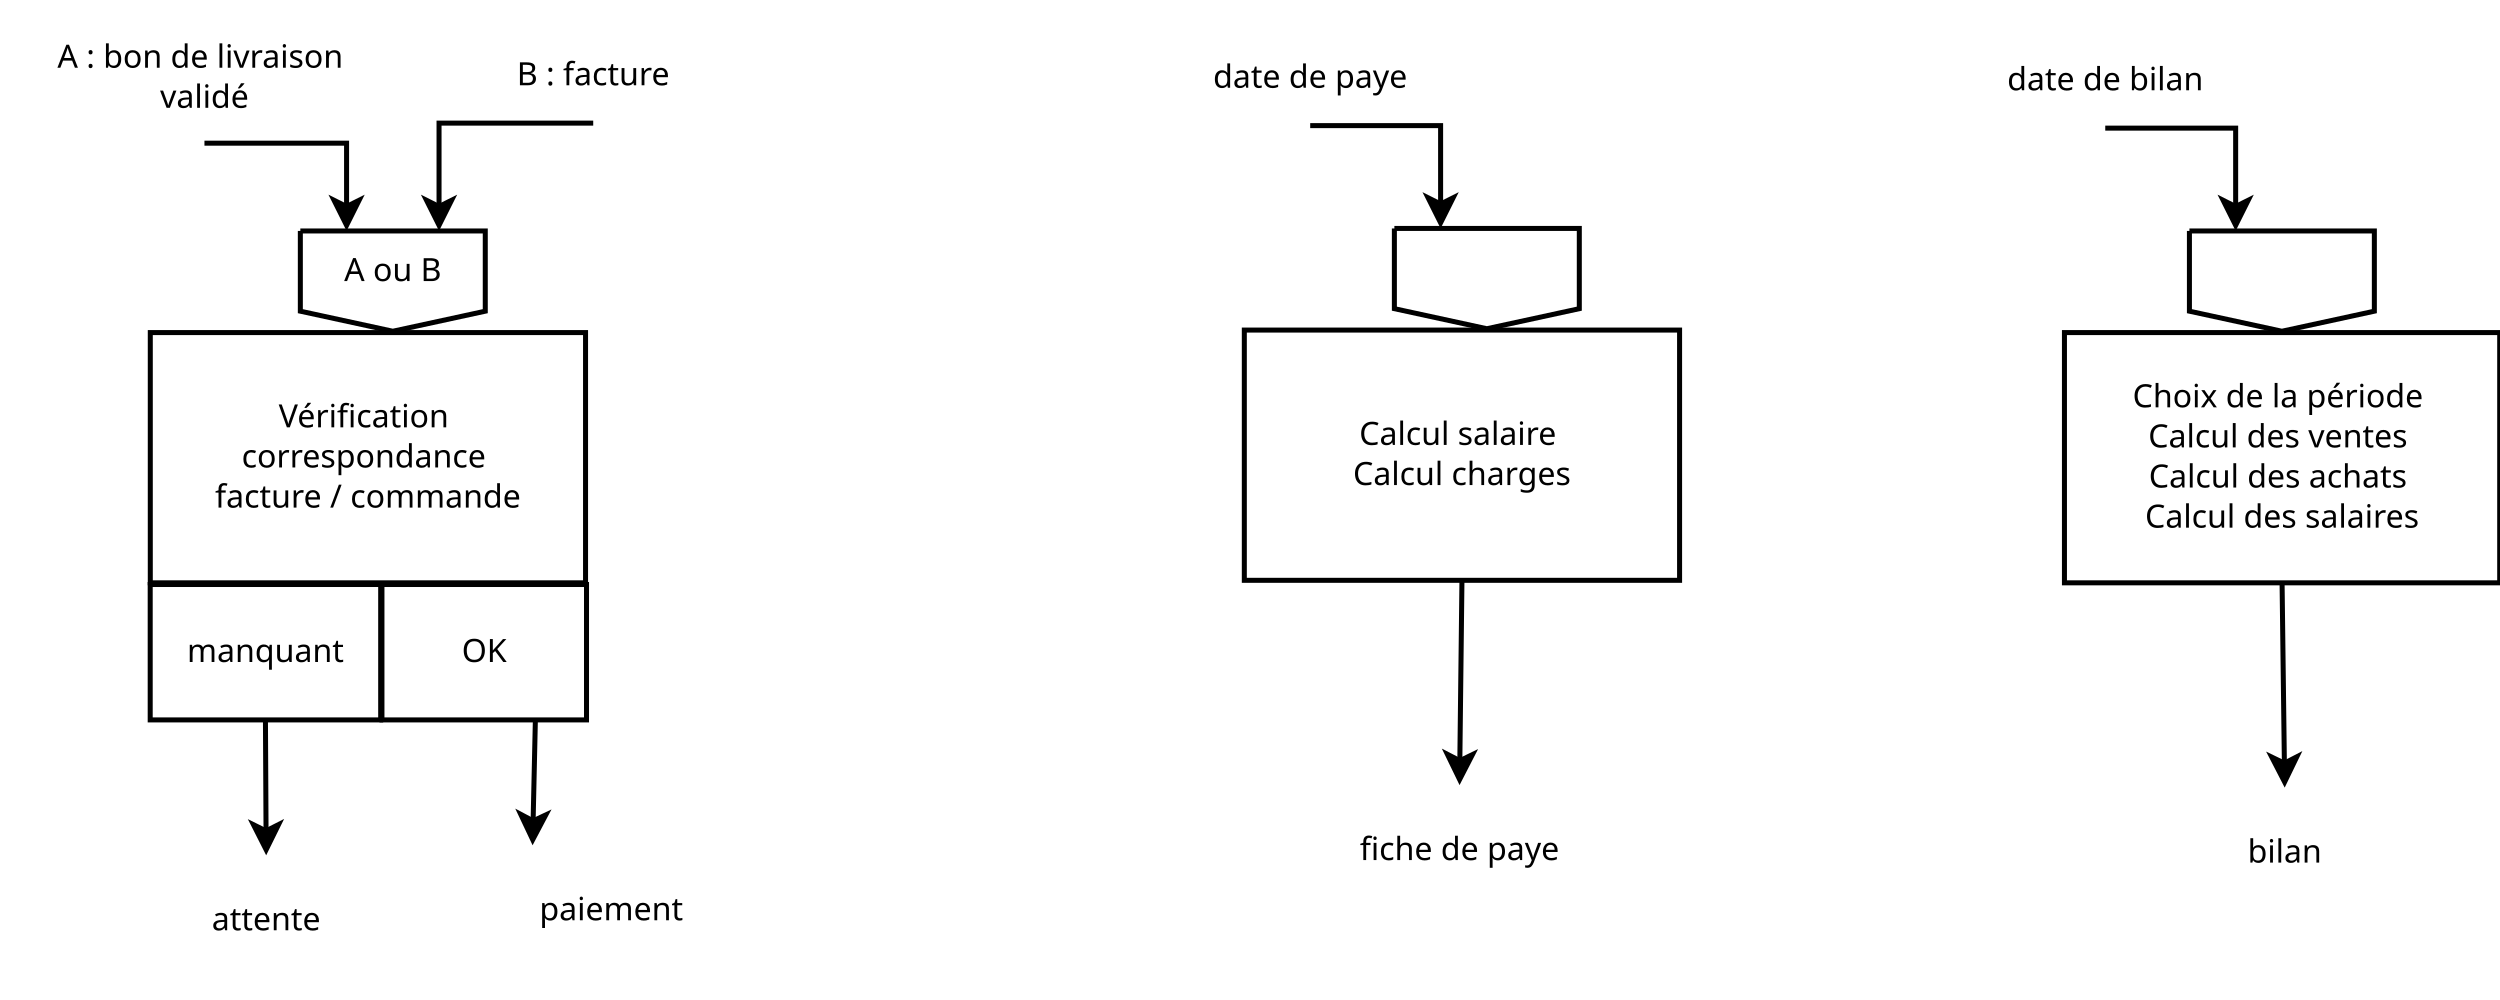
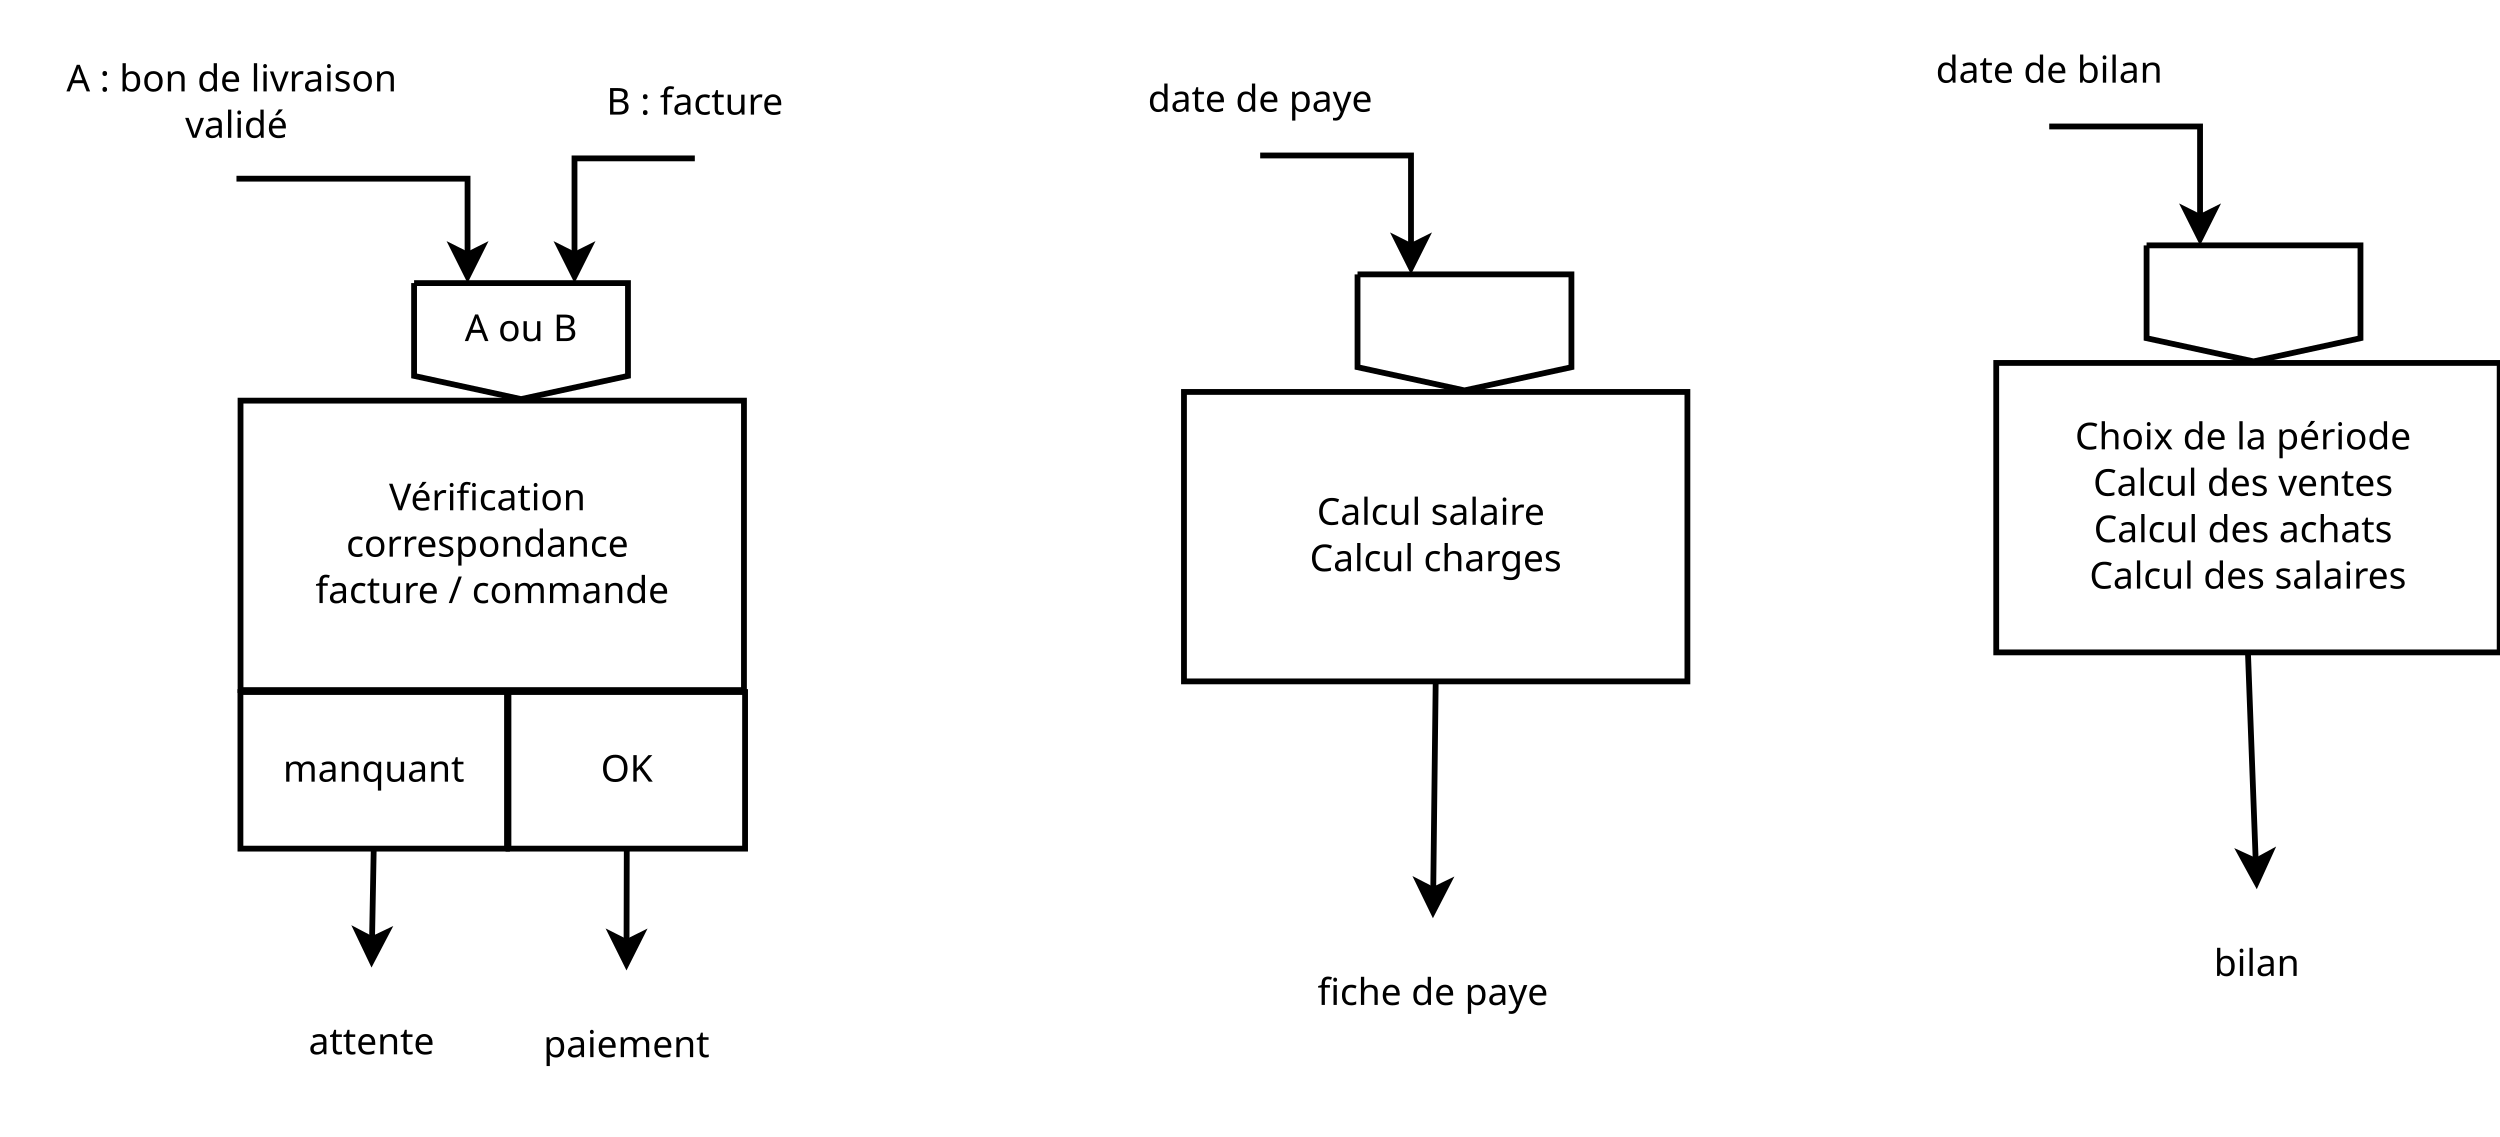
- <svg xmlns="http://www.w3.org/2000/svg" width="50cm" height="20cm" viewBox="-168 -345 997 389">
+ <svg xmlns="http://www.w3.org/2000/svg" width="44cm" height="20cm" viewBox="-191 -350 862 381">
  <g>
-     <rect style="fill: none; fill-opacity:0; stroke-width: 2.35099e-37; stroke: #000000" x="-102.3" y="-8.8" width="80.9" height="52" />
-     <text font-size="12.8" style="fill: #000000;text-anchor:middle;font-family:sans-serif;font-style:normal;font-weight:normal" x="-61.85" y="21.1">
-       <tspan x="-61.85" y="21.1">attente</tspan>
+     <rect style="fill: none; fill-opacity:0; stroke-width: 2.35099e-37; stroke: #000000" x="-97.3" y="-21.8" width="68.8" height="52" />
+     <text font-size="12.8" style="fill: #000000;text-anchor:middle;font-family:sans-serif;font-style:normal;font-weight:normal" x="-62.9" y="8.1">
+       <tspan x="-62.9" y="8.1">attente</tspan>
    </text>
  </g>
  <g>
-     <polyline style="fill: none; fill-opacity:0; stroke-width: 2; stroke: #000000" points="-86.466,-292.8 -29.787,-292.8 -29.787,-267.536 " />
+     <polyline style="fill: none; fill-opacity:0; stroke-width: 2; stroke: #000000" points="-109.466,-293.8 -29.787,-293.8 -29.787,-267.536 " />
    <polygon style="fill: #000000" points="-29.787,-260.036 -34.787,-270.036 -29.787,-267.536 -24.787,-270.036 " />
    <polygon style="fill: none; fill-opacity:0; stroke-width: 2; stroke: #000000" points="-29.787,-260.036 -34.787,-270.036 -29.787,-267.536 -24.787,-270.036 " />
  </g>
  <g>
    <path style="fill: none; fill-opacity:0; stroke-width: 2; stroke: #000000" d="M -48.224 -257.8 L 25.526,-257.8 L 25.526,-225.8 L -11.349,-217.8 L -48.224,-225.8 L -48.224,-257.8" />
    <text font-size="12.8" style="fill: #000000;text-anchor:middle;font-family:sans-serif;font-style:normal;font-weight:normal" x="-11.349" y="-237.8">
      <tspan x="-11.349" y="-237.8">A ou B</tspan>
    </text>
  </g>
  <g>
-     <rect style="fill: none; fill-opacity:0; stroke-width: 2.35099e-37; stroke: #000000" x="-167.066" y="-344.8" width="161.2" height="52" />
-     <text font-size="12.8" style="fill: #000000;text-anchor:middle;font-family:sans-serif;font-style:normal;font-weight:normal" x="-86.466" y="-322.9">
-       <tspan x="-86.466" y="-322.9">A : bon de livraison</tspan>
-       <tspan x="-86.466" y="-306.9">validé</tspan>
+     <rect style="fill: none; fill-opacity:0; stroke-width: 2.35099e-37; stroke: #000000" x="-190.066" y="-345.8" width="161.2" height="52" />
+     <text font-size="12.8" style="fill: #000000;text-anchor:middle;font-family:sans-serif;font-style:normal;font-weight:normal" x="-109.466" y="-323.9">
+       <tspan x="-109.466" y="-323.9">A : bon de livraison</tspan>
+       <tspan x="-109.466" y="-307.9">validé</tspan>
    </text>
  </g>
  <g>
    <rect style="fill: none; fill-opacity:0; stroke-width: 2; stroke: #000000" x="-108.065" y="-217.268" width="173.583" height="99.8" />
    <text font-size="12.8" style="fill: #000000;text-anchor:middle;font-family:sans-serif;font-style:normal;font-weight:normal" x="-21.274" y="-179.468">
      <tspan x="-21.274" y="-179.468">Vérification</tspan>
      <tspan x="-21.274" y="-163.468">correspondance</tspan>
      <tspan x="-21.274" y="-147.468">facture / commande</tspan>
    </text>
  </g>
  <g>
-     <line style="fill: none; fill-opacity:0; stroke-width: 2; stroke: #000000" x1="-62.141" y1="-62.8" x2="-61.903" y2="-18.536" />
-     <polygon style="fill: #000000" points="-61.862,-11.036 -66.916,-21.009 -61.903,-18.536 -56.916,-21.063 " />
-     <polygon style="fill: none; fill-opacity:0; stroke-width: 2; stroke: #000000" points="-61.862,-11.036 -66.916,-21.009 -61.903,-18.536 -56.916,-21.063 " />
+     <line style="fill: none; fill-opacity:0; stroke-width: 2; stroke: #000000" x1="-62.141" y1="-62.8" x2="-62.72" y2="-31.534" />
+     <polygon style="fill: #000000" points="-62.859,-24.036 -67.673,-34.127 -62.72,-31.534 -57.674,-33.941 " />
+     <polygon style="fill: none; fill-opacity:0; stroke-width: 2; stroke: #000000" points="-62.859,-24.036 -67.673,-34.127 -62.72,-31.534 -57.674,-33.941 " />
  </g>
  <g>
    <rect style="fill: none; fill-opacity:0; stroke-width: 2; stroke: #000000" x="-108.1" y="-116.8" width="91.918" height="54" />
    <text font-size="12.8" style="fill: #000000;text-anchor:middle;font-family:sans-serif;font-style:normal;font-weight:normal" x="-62.141" y="-85.9">
      <tspan x="-62.141" y="-85.9">manquant</tspan>
    </text>
  </g>
  <g>
    <rect style="fill: none; fill-opacity:0; stroke-width: 2; stroke: #000000" x="-15.682" y="-116.8" width="81.582" height="54" />
    <text font-size="12.8" style="fill: #000000;text-anchor:middle;font-family:sans-serif;font-style:normal;font-weight:normal" x="25.109" y="-85.9">
      <tspan x="25.109" y="-85.9">OK</tspan>
    </text>
  </g>
  <g>
-     <line style="fill: none; fill-opacity:0; stroke-width: 2; stroke: #000000" x1="45.505" y1="-62.8" x2="44.609" y2="-22.534" />
-     <polygon style="fill: #000000" points="44.443,-15.036 39.666,-25.144 44.609,-22.534 49.664,-24.922 " />
-     <polygon style="fill: none; fill-opacity:0; stroke-width: 2; stroke: #000000" points="44.443,-15.036 39.666,-25.144 44.609,-22.534 49.664,-24.922 " />
+     <line style="fill: none; fill-opacity:0; stroke-width: 2; stroke: #000000" x1="25.109" y1="-62.8" x2="25.032" y2="-30.536" />
+     <polygon style="fill: #000000" points="25.014,-23.036 20.038,-33.048 25.032,-30.536 30.038,-33.024 " />
+     <polygon style="fill: none; fill-opacity:0; stroke-width: 2; stroke: #000000" points="25.014,-23.036 20.038,-33.048 25.032,-30.536 30.038,-33.024 " />
  </g>
  <g>
-     <rect style="fill: none; fill-opacity:0; stroke-width: 2.35099e-37; stroke: #000000" x="13.018" y="-12.8" width="125.5" height="52" />
-     <text font-size="12.8" style="fill: #000000;text-anchor:middle;font-family:sans-serif;font-style:normal;font-weight:normal" x="75.768" y="17.1">
-       <tspan x="75.768" y="17.1">paiement</tspan>
+     <rect style="fill: none; fill-opacity:0; stroke-width: 2.35099e-37; stroke: #000000" x="-17.5" y="-20.8" width="85.018" height="52" />
+     <text font-size="12.8" style="fill: #000000;text-anchor:middle;font-family:sans-serif;font-style:normal;font-weight:normal" x="25.009" y="9.1">
+       <tspan x="25.009" y="9.1">paiement</tspan>
    </text>
  </g>
  <g>
-     <polyline style="fill: none; fill-opacity:0; stroke-width: 2; stroke: #000000" points="68.575,-300.8 7.088,-300.8 7.088,-267.536 " />
+     <polyline style="fill: none; fill-opacity:0; stroke-width: 2; stroke: #000000" points="48.575,-300.8 7.088,-300.8 7.088,-267.536 " />
    <polygon style="fill: #000000" points="7.088,-260.036 2.088,-270.036 7.088,-267.536 12.088,-270.036 " />
    <polygon style="fill: none; fill-opacity:0; stroke-width: 2; stroke: #000000" points="7.088,-260.036 2.088,-270.036 7.088,-267.536 12.088,-270.036 " />
  </g>
  <g>
-     <rect style="fill: none; fill-opacity:0; stroke-width: 2.35099e-37; stroke: #000000" x="25.3" y="-338.8" width="86.55" height="38" />
-     <text font-size="12.8" style="fill: #000000;text-anchor:middle;font-family:sans-serif;font-style:normal;font-weight:normal" x="68.575" y="-315.9">
-       <tspan x="68.575" y="-315.9">B : facture</tspan>
+     <rect style="fill: none; fill-opacity:0; stroke-width: 2.35099e-37; stroke: #000000" x="5.3" y="-338.8" width="86.55" height="38" />
+     <text font-size="12.8" style="fill: #000000;text-anchor:middle;font-family:sans-serif;font-style:normal;font-weight:normal" x="48.575" y="-315.9">
+       <tspan x="48.575" y="-315.9">B : facture</tspan>
    </text>
  </g>
  <g>
-     <polyline style="fill: none; fill-opacity:0; stroke-width: 2; stroke: #000000" points="354.508,-299.8 406.514,-299.8 406.514,-268.536 " />
-     <polygon style="fill: #000000" points="406.514,-261.036 401.514,-271.036 406.514,-268.536 411.514,-271.036 " />
-     <polygon style="fill: none; fill-opacity:0; stroke-width: 2; stroke: #000000" points="406.514,-261.036 401.514,-271.036 406.514,-268.536 411.514,-271.036 " />
+     <polyline style="fill: none; fill-opacity:0; stroke-width: 2; stroke: #000000" points="243.509,-301.8 295.514,-301.8 295.514,-270.536 " />
+     <polygon style="fill: #000000" points="295.514,-263.036 290.514,-273.036 295.514,-270.536 300.514,-273.036 " />
+     <polygon style="fill: none; fill-opacity:0; stroke-width: 2; stroke: #000000" points="295.514,-263.036 290.514,-273.036 295.514,-270.536 300.514,-273.036 " />
  </g>
  <g>
-     <path style="fill: none; fill-opacity:0; stroke-width: 2; stroke: #000000" d="M 388.076 -258.8 L 461.826,-258.8 L 461.826,-226.8 L 424.951,-218.8 L 388.076,-226.8 L 388.076,-258.8" />
-     <text font-size="12.8" style="fill: #000000;text-anchor:middle;font-family:sans-serif;font-style:normal;font-weight:normal" x="424.951" y="-238.8">
-       <tspan x="424.951" y="-238.8" />
+     <path style="fill: none; fill-opacity:0; stroke-width: 2; stroke: #000000" d="M 277.076 -260.8 L 350.826,-260.8 L 350.826,-228.8 L 313.951,-220.8 L 277.076,-228.8 L 277.076,-260.8" />
+     <text font-size="12.8" style="fill: #000000;text-anchor:middle;font-family:sans-serif;font-style:normal;font-weight:normal" x="313.951" y="-240.8">
+       <tspan x="313.951" y="-240.8" />
    </text>
  </g>
  <g>
-     <rect style="fill: none; fill-opacity:0; stroke-width: 2.35099e-37; stroke: #000000" x="302.234" y="-337.8" width="104.55" height="38" />
-     <text font-size="12.8" style="fill: #000000;text-anchor:middle;font-family:sans-serif;font-style:normal;font-weight:normal" x="354.509" y="-314.9">
-       <tspan x="354.509" y="-314.9">date de paye</tspan>
+     <rect style="fill: none; fill-opacity:0; stroke-width: 2.35099e-37; stroke: #000000" x="191.234" y="-339.8" width="104.55" height="38" />
+     <text font-size="12.8" style="fill: #000000;text-anchor:middle;font-family:sans-serif;font-style:normal;font-weight:normal" x="243.509" y="-316.9">
+       <tspan x="243.509" y="-316.9">date de paye</tspan>
    </text>
  </g>
  <g>
-     <rect style="fill: none; fill-opacity:0; stroke-width: 2; stroke: #000000" x="328.234" y="-218.268" width="173.583" height="99.8" />
-     <text font-size="12.8" style="fill: #000000;text-anchor:middle;font-family:sans-serif;font-style:normal;font-weight:normal" x="415.026" y="-172.468">
-       <tspan x="415.026" y="-172.468">Calcul salaire</tspan>
-       <tspan x="415.026" y="-156.468">Calcul charges</tspan>
+     <rect style="fill: none; fill-opacity:0; stroke-width: 2; stroke: #000000" x="217.234" y="-220.268" width="173.583" height="99.8" />
+     <text font-size="12.8" style="fill: #000000;text-anchor:middle;font-family:sans-serif;font-style:normal;font-weight:normal" x="304.026" y="-174.468">
+       <tspan x="304.026" y="-174.468">Calcul salaire</tspan>
+       <tspan x="304.026" y="-158.468">Calcul charges</tspan>
    </text>
  </g>
  <g>
-     <line style="fill: none; fill-opacity:0; stroke-width: 2; stroke: #000000" x1="415.026" y1="-118.468" x2="414.182" y2="-46.535" />
-     <polygon style="fill: #000000" points="414.094,-39.036 409.212,-49.094 414.182,-46.535 419.211,-48.977 " />
-     <polygon style="fill: none; fill-opacity:0; stroke-width: 2; stroke: #000000" points="414.094,-39.036 409.212,-49.094 414.182,-46.535 419.211,-48.977 " />
+     <line style="fill: none; fill-opacity:0; stroke-width: 2; stroke: #000000" x1="304.026" y1="-120.468" x2="303.182" y2="-48.535" />
+     <polygon style="fill: #000000" points="303.094,-41.036 298.212,-51.094 303.182,-48.535 308.211,-50.977 " />
+     <polygon style="fill: none; fill-opacity:0; stroke-width: 2; stroke: #000000" points="303.094,-41.036 298.212,-51.094 303.182,-48.535 308.211,-50.977 " />
  </g>
  <g>
-     <rect style="fill: none; fill-opacity:0; stroke-width: 2.35099e-37; stroke: #000000" x="351.318" y="-36.8" width="125.5" height="52" />
-     <text font-size="12.8" style="fill: #000000;text-anchor:middle;font-family:sans-serif;font-style:normal;font-weight:normal" x="414.068" y="-6.9">
-       <tspan x="414.068" y="-6.9">fiche de paye</tspan>
+     <rect style="fill: none; fill-opacity:0; stroke-width: 2.35099e-37; stroke: #000000" x="240.318" y="-38.8" width="125.5" height="52" />
+     <text font-size="12.8" style="fill: #000000;text-anchor:middle;font-family:sans-serif;font-style:normal;font-weight:normal" x="303.068" y="-8.9">
+       <tspan x="303.068" y="-8.9">fiche de paye</tspan>
    </text>
  </g>
  <g>
-     <polyline style="fill: none; fill-opacity:0; stroke-width: 2; stroke: #000000" points="671.576,-298.8 723.58,-298.8 723.58,-267.536 " />
-     <polygon style="fill: #000000" points="723.58,-260.036 718.58,-270.036 723.58,-267.536 728.58,-270.036 " />
-     <polygon style="fill: none; fill-opacity:0; stroke-width: 2; stroke: #000000" points="723.58,-260.036 718.58,-270.036 723.58,-267.536 728.58,-270.036 " />
+     <polyline style="fill: none; fill-opacity:0; stroke-width: 2; stroke: #000000" points="515.575,-311.8 567.579,-311.8 567.579,-280.536 " />
+     <polygon style="fill: #000000" points="567.579,-273.036 562.579,-283.036 567.579,-280.536 572.579,-283.036 " />
+     <polygon style="fill: none; fill-opacity:0; stroke-width: 2; stroke: #000000" points="567.579,-273.036 562.579,-283.036 567.579,-280.536 572.579,-283.036 " />
  </g>
  <g>
-     <path style="fill: none; fill-opacity:0; stroke-width: 2; stroke: #000000" d="M 705.142 -257.8 L 778.892,-257.8 L 778.892,-225.8 L 742.017,-217.8 L 705.142,-225.8 L 705.142,-257.8" />
-     <text font-size="12.8" style="fill: #000000;text-anchor:middle;font-family:sans-serif;font-style:normal;font-weight:normal" x="742.017" y="-237.8">
-       <tspan x="742.017" y="-237.8" />
+     <path style="fill: none; fill-opacity:0; stroke-width: 2; stroke: #000000" d="M 549.142 -270.8 L 622.892,-270.8 L 622.892,-238.8 L 586.017,-230.8 L 549.142,-238.8 L 549.142,-270.8" />
+     <text font-size="12.8" style="fill: #000000;text-anchor:middle;font-family:sans-serif;font-style:normal;font-weight:normal" x="586.017" y="-250.8">
+       <tspan x="586.017" y="-250.8" />
    </text>
  </g>
  <g>
-     <rect style="fill: none; fill-opacity:0; stroke-width: 2.35099e-37; stroke: #000000" x="619.3" y="-336.8" width="104.55" height="38" />
-     <text font-size="12.8" style="fill: #000000;text-anchor:middle;font-family:sans-serif;font-style:normal;font-weight:normal" x="671.575" y="-313.9">
-       <tspan x="671.575" y="-313.9">date de bilan</tspan>
+     <rect style="fill: none; fill-opacity:0; stroke-width: 2.35099e-37; stroke: #000000" x="463.3" y="-349.8" width="104.55" height="38" />
+     <text font-size="12.8" style="fill: #000000;text-anchor:middle;font-family:sans-serif;font-style:normal;font-weight:normal" x="515.575" y="-326.9">
+       <tspan x="515.575" y="-326.9">date de bilan</tspan>
    </text>
  </g>
  <g>
-     <rect style="fill: none; fill-opacity:0; stroke-width: 2; stroke: #000000" x="655.3" y="-217.268" width="173.583" height="99.8" />
-     <text font-size="12.8" style="fill: #000000;text-anchor:middle;font-family:sans-serif;font-style:normal;font-weight:normal" x="742.092" y="-187.468">
-       <tspan x="742.092" y="-187.468">Choix de la période</tspan>
-       <tspan x="742.092" y="-171.468">Calcul des ventes</tspan>
-       <tspan x="742.092" y="-155.468">Calcul des achats</tspan>
-       <tspan x="742.092" y="-139.468">Calcul des salaires</tspan>
+     <rect style="fill: none; fill-opacity:0; stroke-width: 2; stroke: #000000" x="497.3" y="-230.268" width="173.583" height="99.8" />
+     <text font-size="12.8" style="fill: #000000;text-anchor:middle;font-family:sans-serif;font-style:normal;font-weight:normal" x="584.092" y="-200.468">
+       <tspan x="584.092" y="-200.468">Choix de la période</tspan>
+       <tspan x="584.092" y="-184.468">Calcul des ventes</tspan>
+       <tspan x="584.092" y="-168.468">Calcul des achats</tspan>
+       <tspan x="584.092" y="-152.468">Calcul des salaires</tspan>
    </text>
  </g>
  <g>
-     <line style="fill: none; fill-opacity:0; stroke-width: 2; stroke: #000000" x1="742.092" y1="-117.468" x2="743.01" y2="-45.535" />
-     <polygon style="fill: #000000" points="743.105,-38.036 737.978,-47.971 743.01,-45.535 747.977,-48.099 " />
-     <polygon style="fill: none; fill-opacity:0; stroke-width: 2; stroke: #000000" points="743.105,-38.036 737.978,-47.971 743.01,-45.535 747.977,-48.099 " />
+     <line style="fill: none; fill-opacity:0; stroke-width: 2; stroke: #000000" x1="584.092" y1="-130.468" x2="586.772" y2="-58.529" />
+     <polygon style="fill: #000000" points="587.051,-51.035 581.682,-60.842 586.772,-58.529 591.675,-61.214 " />
+     <polygon style="fill: none; fill-opacity:0; stroke-width: 2; stroke: #000000" points="587.051,-51.035 581.682,-60.842 586.772,-58.529 591.675,-61.214 " />
  </g>
  <g>
-     <rect style="fill: none; fill-opacity:0; stroke-width: 2.35099e-37; stroke: #000000" x="680.384" y="-35.8" width="125.5" height="52" />
-     <text font-size="12.8" style="fill: #000000;text-anchor:middle;font-family:sans-serif;font-style:normal;font-weight:normal" x="743.134" y="-5.9">
-       <tspan x="743.134" y="-5.9">bilan</tspan>
+     <rect style="fill: none; fill-opacity:0; stroke-width: 2.35099e-37; stroke: #000000" x="524.384" y="-48.8" width="125.5" height="52" />
+     <text font-size="12.8" style="fill: #000000;text-anchor:middle;font-family:sans-serif;font-style:normal;font-weight:normal" x="587.134" y="-18.9">
+       <tspan x="587.134" y="-18.9">bilan</tspan>
    </text>
  </g>
</svg>
